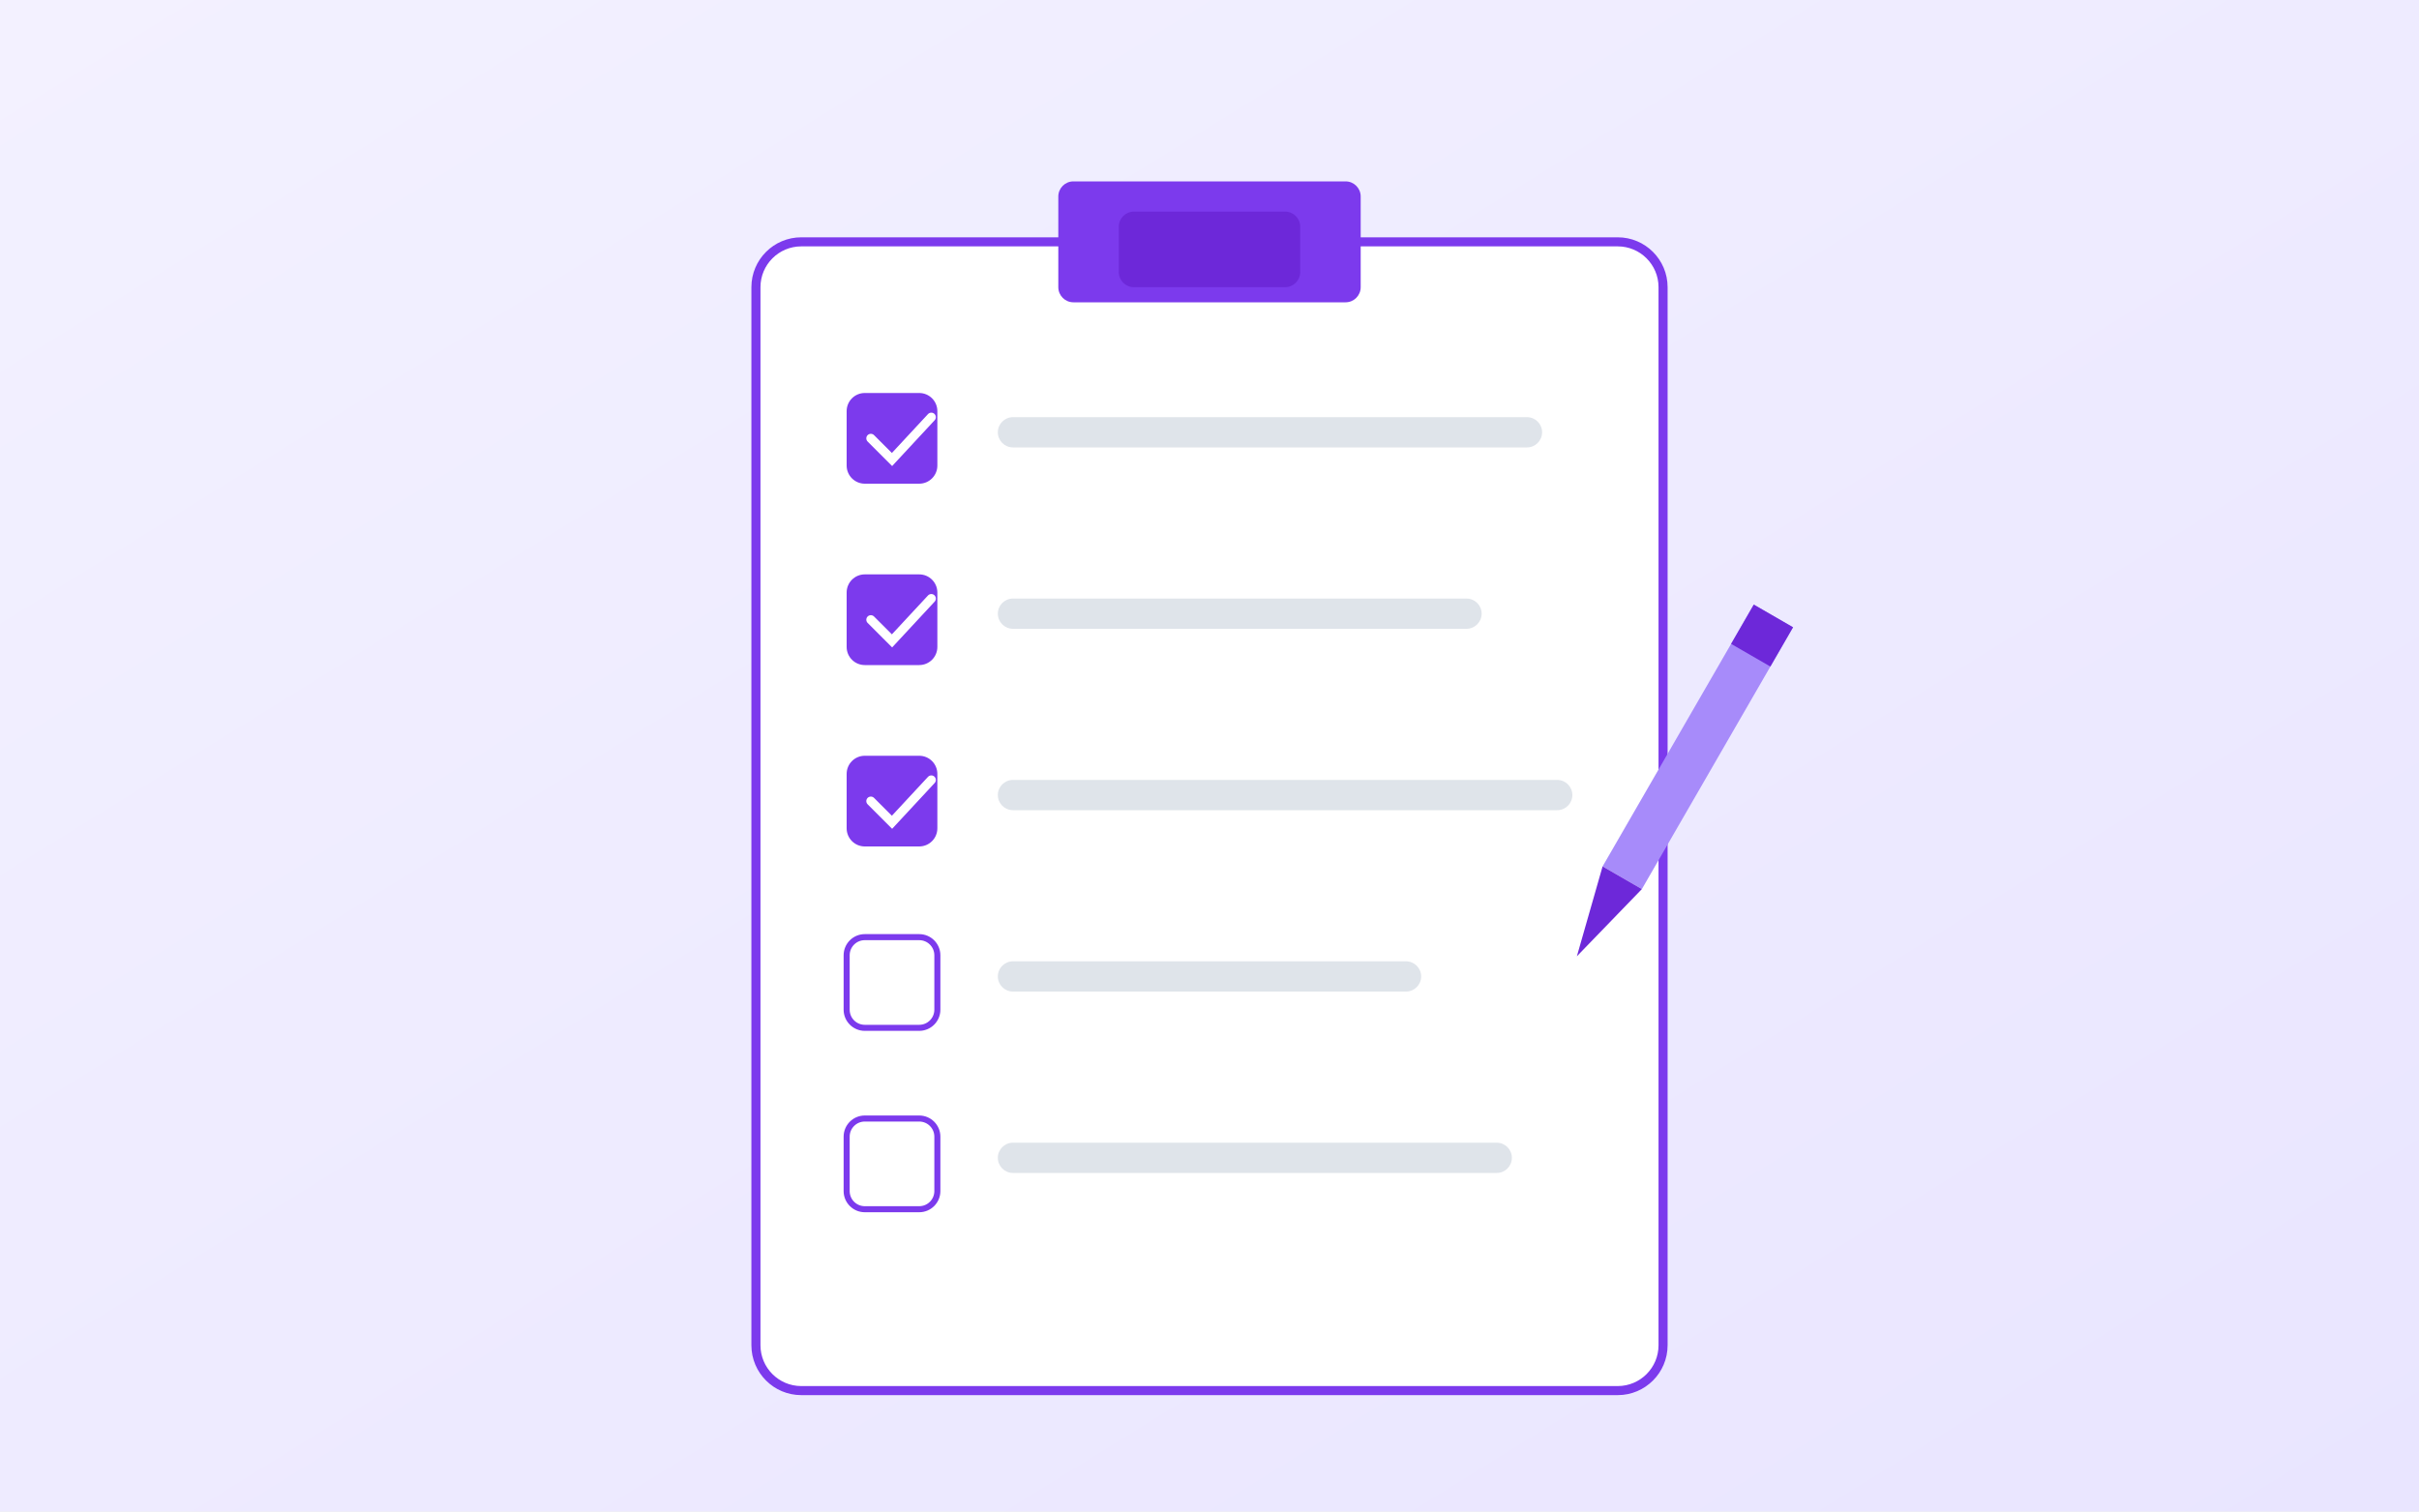
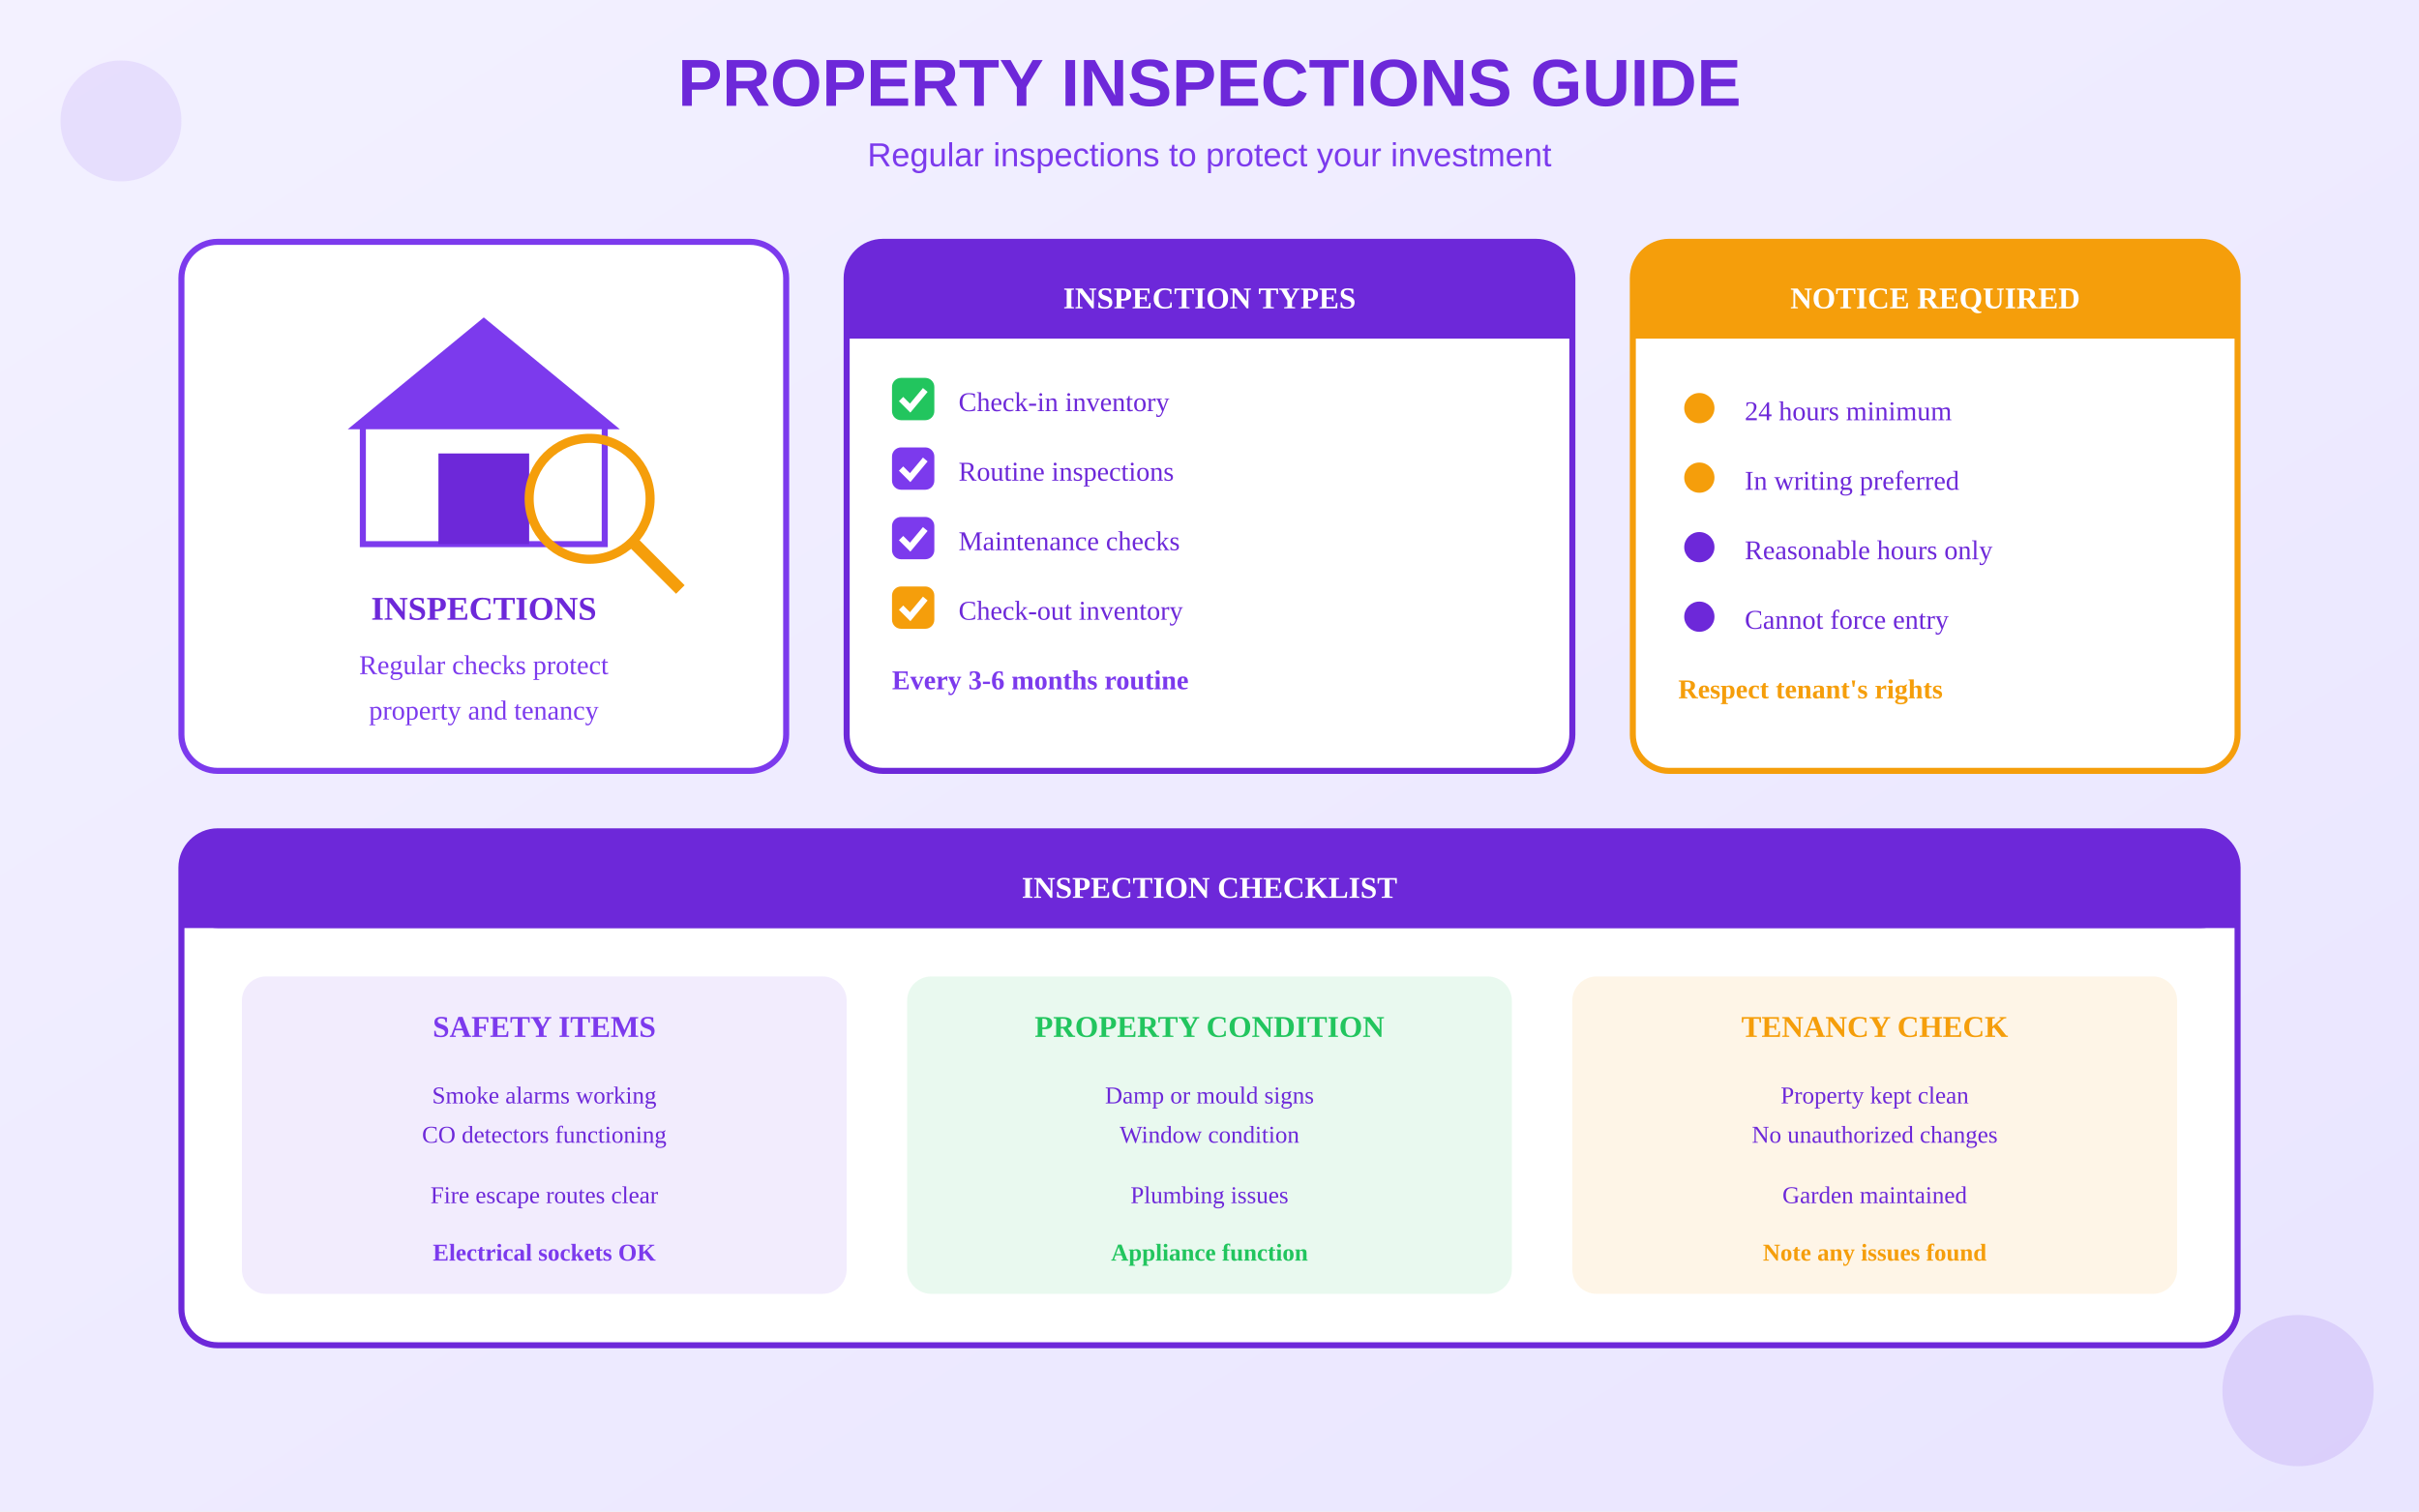
<svg xmlns="http://www.w3.org/2000/svg" viewBox="0 0 800 500">
  <defs>
    <linearGradient id="bgGrad" x1="0%" y1="0%" x2="100%" y2="100%">
      <stop offset="0%" style="stop-color:#F3F1FF" />
      <stop offset="100%" style="stop-color:#E9E5FF" />
    </linearGradient>
  </defs>
  <rect width="800" height="500" fill="url(#bgGrad)" />
-   <g transform="translate(250, 50)">
-     <rect x="0" y="30" width="300" height="380" rx="15" fill="white" stroke="#7C3AED" stroke-width="3" />
-     <rect x="100" y="10" width="100" height="40" rx="5" fill="#7C3AED" />
-     <rect x="120" y="20" width="60" height="25" rx="5" fill="#6D28D9" />
-     <rect x="30" y="80" width="30" height="30" rx="6" fill="#7C3AED" />
-     <path d="M38 95 L45 102 L58 88" stroke="white" stroke-width="3" fill="none" stroke-linecap="round" />
-     <rect x="80" y="88" width="180" height="10" rx="5" fill="#94A3B8" opacity="0.3" />
-     <rect x="30" y="140" width="30" height="30" rx="6" fill="#7C3AED" />
-     <path d="M38 155 L45 162 L58 148" stroke="white" stroke-width="3" fill="none" stroke-linecap="round" />
-     <rect x="80" y="148" width="160" height="10" rx="5" fill="#94A3B8" opacity="0.3" />
-     <rect x="30" y="200" width="30" height="30" rx="6" fill="#7C3AED" />
-     <path d="M38 215 L45 222 L58 208" stroke="white" stroke-width="3" fill="none" stroke-linecap="round" />
-     <rect x="80" y="208" width="190" height="10" rx="5" fill="#94A3B8" opacity="0.3" />
-     <rect x="30" y="260" width="30" height="30" rx="6" fill="none" stroke="#7C3AED" stroke-width="2" />
-     <rect x="80" y="268" width="140" height="10" rx="5" fill="#94A3B8" opacity="0.3" />
-     <rect x="30" y="320" width="30" height="30" rx="6" fill="none" stroke="#7C3AED" stroke-width="2" />
-     <rect x="80" y="328" width="170" height="10" rx="5" fill="#94A3B8" opacity="0.3" />
+   <text x="400" y="35" text-anchor="middle" fill="#6D28D9" font-size="22" font-weight="bold" font-family="Arial">PROPERTY INSPECTIONS GUIDE</text>
+   <text x="400" y="55" text-anchor="middle" fill="#7C3AED" font-size="11" font-family="Arial">Regular inspections to protect your investment</text>
+   <g transform="translate(60, 80)">
+     <rect x="0" y="0" width="200" height="175" rx="12" fill="white" stroke="#7C3AED" stroke-width="2" />
+     <g transform="translate(35, 10)">
+       <polygon points="65,20 105,50 105,90 25,90 25,50" fill="white" stroke="#7C3AED" stroke-width="2" />
+       <polygon points="65,15 110,52 20,52" fill="#7C3AED" />
+       <rect x="50" y="60" width="30" height="30" fill="#6D28D9" />
+       <circle cx="100" cy="75" r="20" fill="none" stroke="#F59E0B" stroke-width="3" />
+       <line x1="115" y1="90" x2="130" y2="105" stroke="#F59E0B" stroke-width="4" />
+     </g>
+     <text x="100" y="125" text-anchor="middle" fill="#6D28D9" font-size="11" font-weight="bold">INSPECTIONS</text>
+     <text x="100" y="143" text-anchor="middle" fill="#7C3AED" font-size="9">Regular checks protect</text>
+     <text x="100" y="158" text-anchor="middle" fill="#7C3AED" font-size="9">property and tenancy</text>
  </g>
-   <g transform="translate(580, 200) rotate(30)">
-     <rect x="0" y="0" width="15" height="100" fill="#A78BFA" />
-     <polygon points="0,100 7.5,130 15,100" fill="#6D28D9" />
-     <rect x="0" y="0" width="15" height="15" fill="#6D28D9" />
+   <g transform="translate(280, 80)">
+     <rect x="0" y="0" width="240" height="175" rx="12" fill="white" stroke="#6D28D9" stroke-width="2" />
+     <rect x="0" y="0" width="240" height="32" rx="12" fill="#6D28D9" />
+     <rect x="0" y="20" width="240" height="12" fill="#6D28D9" />
+     <text x="120" y="22" text-anchor="middle" fill="white" font-size="10" font-weight="bold">INSPECTION TYPES</text>
+     <g transform="translate(15, 45)">
+       <rect x="0" y="0" width="14" height="14" rx="3" fill="#22C55E" />
+       <path d="M3 7 L6 10 L11 4" stroke="white" stroke-width="2" fill="none" />
+       <text x="22" y="11" fill="#6D28D9" font-size="9">Check-in inventory</text>
+     </g>
+     <g transform="translate(15, 68)">
+       <rect x="0" y="0" width="14" height="14" rx="3" fill="#7C3AED" />
+       <path d="M3 7 L6 10 L11 4" stroke="white" stroke-width="2" fill="none" />
+       <text x="22" y="11" fill="#6D28D9" font-size="9">Routine inspections</text>
+     </g>
+     <g transform="translate(15, 91)">
+       <rect x="0" y="0" width="14" height="14" rx="3" fill="#7C3AED" />
+       <path d="M3 7 L6 10 L11 4" stroke="white" stroke-width="2" fill="none" />
+       <text x="22" y="11" fill="#6D28D9" font-size="9">Maintenance checks</text>
+     </g>
+     <g transform="translate(15, 114)">
+       <rect x="0" y="0" width="14" height="14" rx="3" fill="#F59E0B" />
+       <path d="M3 7 L6 10 L11 4" stroke="white" stroke-width="2" fill="none" />
+       <text x="22" y="11" fill="#6D28D9" font-size="9">Check-out inventory</text>
+     </g>
+     <g transform="translate(15, 137)">
+       <text x="0" y="11" fill="#7C3AED" font-size="9" font-weight="bold">Every 3-6 months routine</text>
+     </g>
  </g>
+   <g transform="translate(540, 80)">
+     <rect x="0" y="0" width="200" height="175" rx="12" fill="white" stroke="#F59E0B" stroke-width="2" />
+     <rect x="0" y="0" width="200" height="32" rx="12" fill="#F59E0B" />
+     <rect x="0" y="20" width="200" height="12" fill="#F59E0B" />
+     <text x="100" y="22" text-anchor="middle" fill="white" font-size="10" font-weight="bold">NOTICE REQUIRED</text>
+     <g transform="translate(15, 48)">
+       <circle cx="7" cy="7" r="5" fill="#F59E0B" />
+       <text x="22" y="11" fill="#6D28D9" font-size="9">24 hours minimum</text>
+     </g>
+     <g transform="translate(15, 71)">
+       <circle cx="7" cy="7" r="5" fill="#F59E0B" />
+       <text x="22" y="11" fill="#6D28D9" font-size="9">In writing preferred</text>
+     </g>
+     <g transform="translate(15, 94)">
+       <circle cx="7" cy="7" r="5" fill="#6D28D9" />
+       <text x="22" y="11" fill="#6D28D9" font-size="9">Reasonable hours only</text>
+     </g>
+     <g transform="translate(15, 117)">
+       <circle cx="7" cy="7" r="5" fill="#6D28D9" />
+       <text x="22" y="11" fill="#6D28D9" font-size="9">Cannot force entry</text>
+     </g>
+     <g transform="translate(15, 140)">
+       <text x="0" y="11" fill="#F59E0B" font-size="9" font-weight="bold">Respect tenant's rights</text>
+     </g>
+   </g>
+   <g transform="translate(60, 275)">
+     <rect x="0" y="0" width="680" height="170" rx="12" fill="white" stroke="#6D28D9" stroke-width="2" />
+     <rect x="0" y="0" width="680" height="32" rx="12" fill="#6D28D9" />
+     <rect x="0" y="20" width="680" height="12" fill="#6D28D9" />
+     <text x="340" y="22" text-anchor="middle" fill="white" font-size="10" font-weight="bold">INSPECTION CHECKLIST</text>
+     <g transform="translate(20, 48)">
+       <rect x="0" y="0" width="200" height="105" rx="8" fill="#7C3AED" opacity="0.1" />
+       <text x="100" y="20" text-anchor="middle" fill="#7C3AED" font-size="10" font-weight="bold">SAFETY ITEMS</text>
+       <text x="100" y="42" text-anchor="middle" fill="#6D28D9" font-size="8">Smoke alarms working</text>
+       <text x="100" y="55" text-anchor="middle" fill="#6D28D9" font-size="8">CO detectors functioning</text>
+       <text x="100" y="75" text-anchor="middle" fill="#6D28D9" font-size="8">Fire escape routes clear</text>
+       <text x="100" y="94" text-anchor="middle" fill="#7C3AED" font-size="8" font-weight="bold">Electrical sockets OK</text>
+     </g>
+     <g transform="translate(240, 48)">
+       <rect x="0" y="0" width="200" height="105" rx="8" fill="#22C55E" opacity="0.1" />
+       <text x="100" y="20" text-anchor="middle" fill="#22C55E" font-size="10" font-weight="bold">PROPERTY CONDITION</text>
+       <text x="100" y="42" text-anchor="middle" fill="#6D28D9" font-size="8">Damp or mould signs</text>
+       <text x="100" y="55" text-anchor="middle" fill="#6D28D9" font-size="8">Window condition</text>
+       <text x="100" y="75" text-anchor="middle" fill="#6D28D9" font-size="8">Plumbing issues</text>
+       <text x="100" y="94" text-anchor="middle" fill="#22C55E" font-size="8" font-weight="bold">Appliance function</text>
+     </g>
+     <g transform="translate(460, 48)">
+       <rect x="0" y="0" width="200" height="105" rx="8" fill="#F59E0B" opacity="0.1" />
+       <text x="100" y="20" text-anchor="middle" fill="#F59E0B" font-size="10" font-weight="bold">TENANCY CHECK</text>
+       <text x="100" y="42" text-anchor="middle" fill="#6D28D9" font-size="8">Property kept clean</text>
+       <text x="100" y="55" text-anchor="middle" fill="#6D28D9" font-size="8">No unauthorized changes</text>
+       <text x="100" y="75" text-anchor="middle" fill="#6D28D9" font-size="8">Garden maintained</text>
+       <text x="100" y="94" text-anchor="middle" fill="#F59E0B" font-size="8" font-weight="bold">Note any issues found</text>
+     </g>
+   </g>
+   <circle cx="40" cy="40" r="20" fill="#7C3AED" opacity="0.1" />
+   <circle cx="760" cy="460" r="25" fill="#6D28D9" opacity="0.12" />
</svg>
